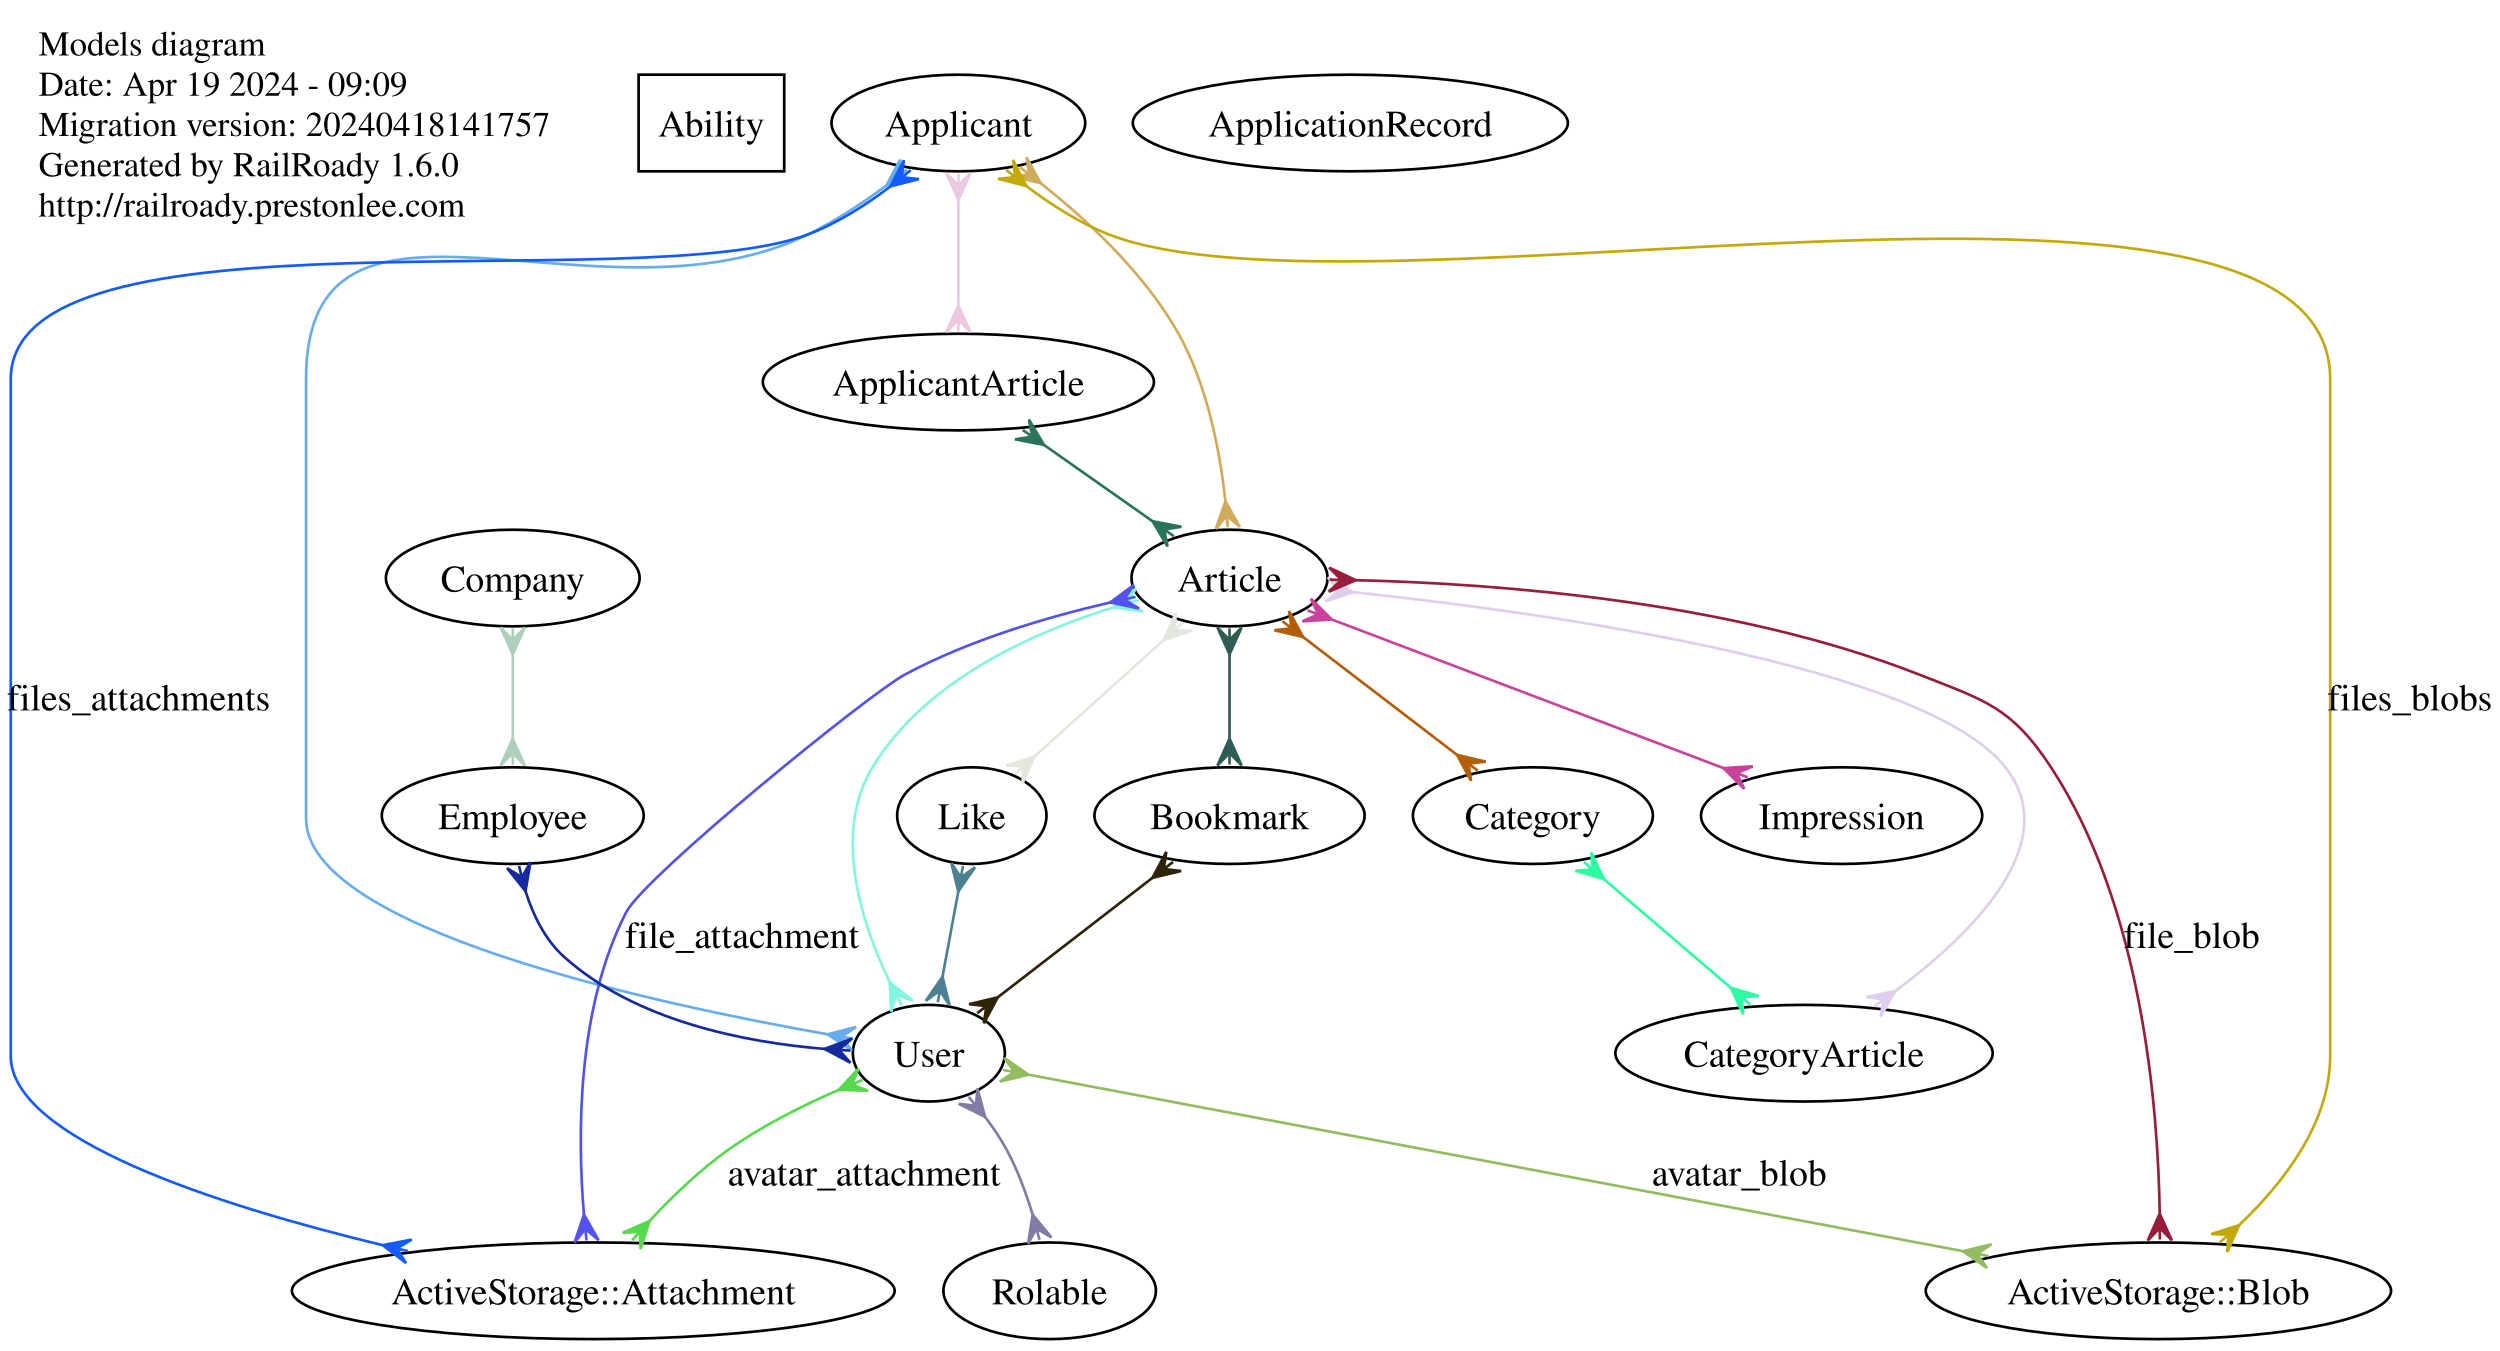
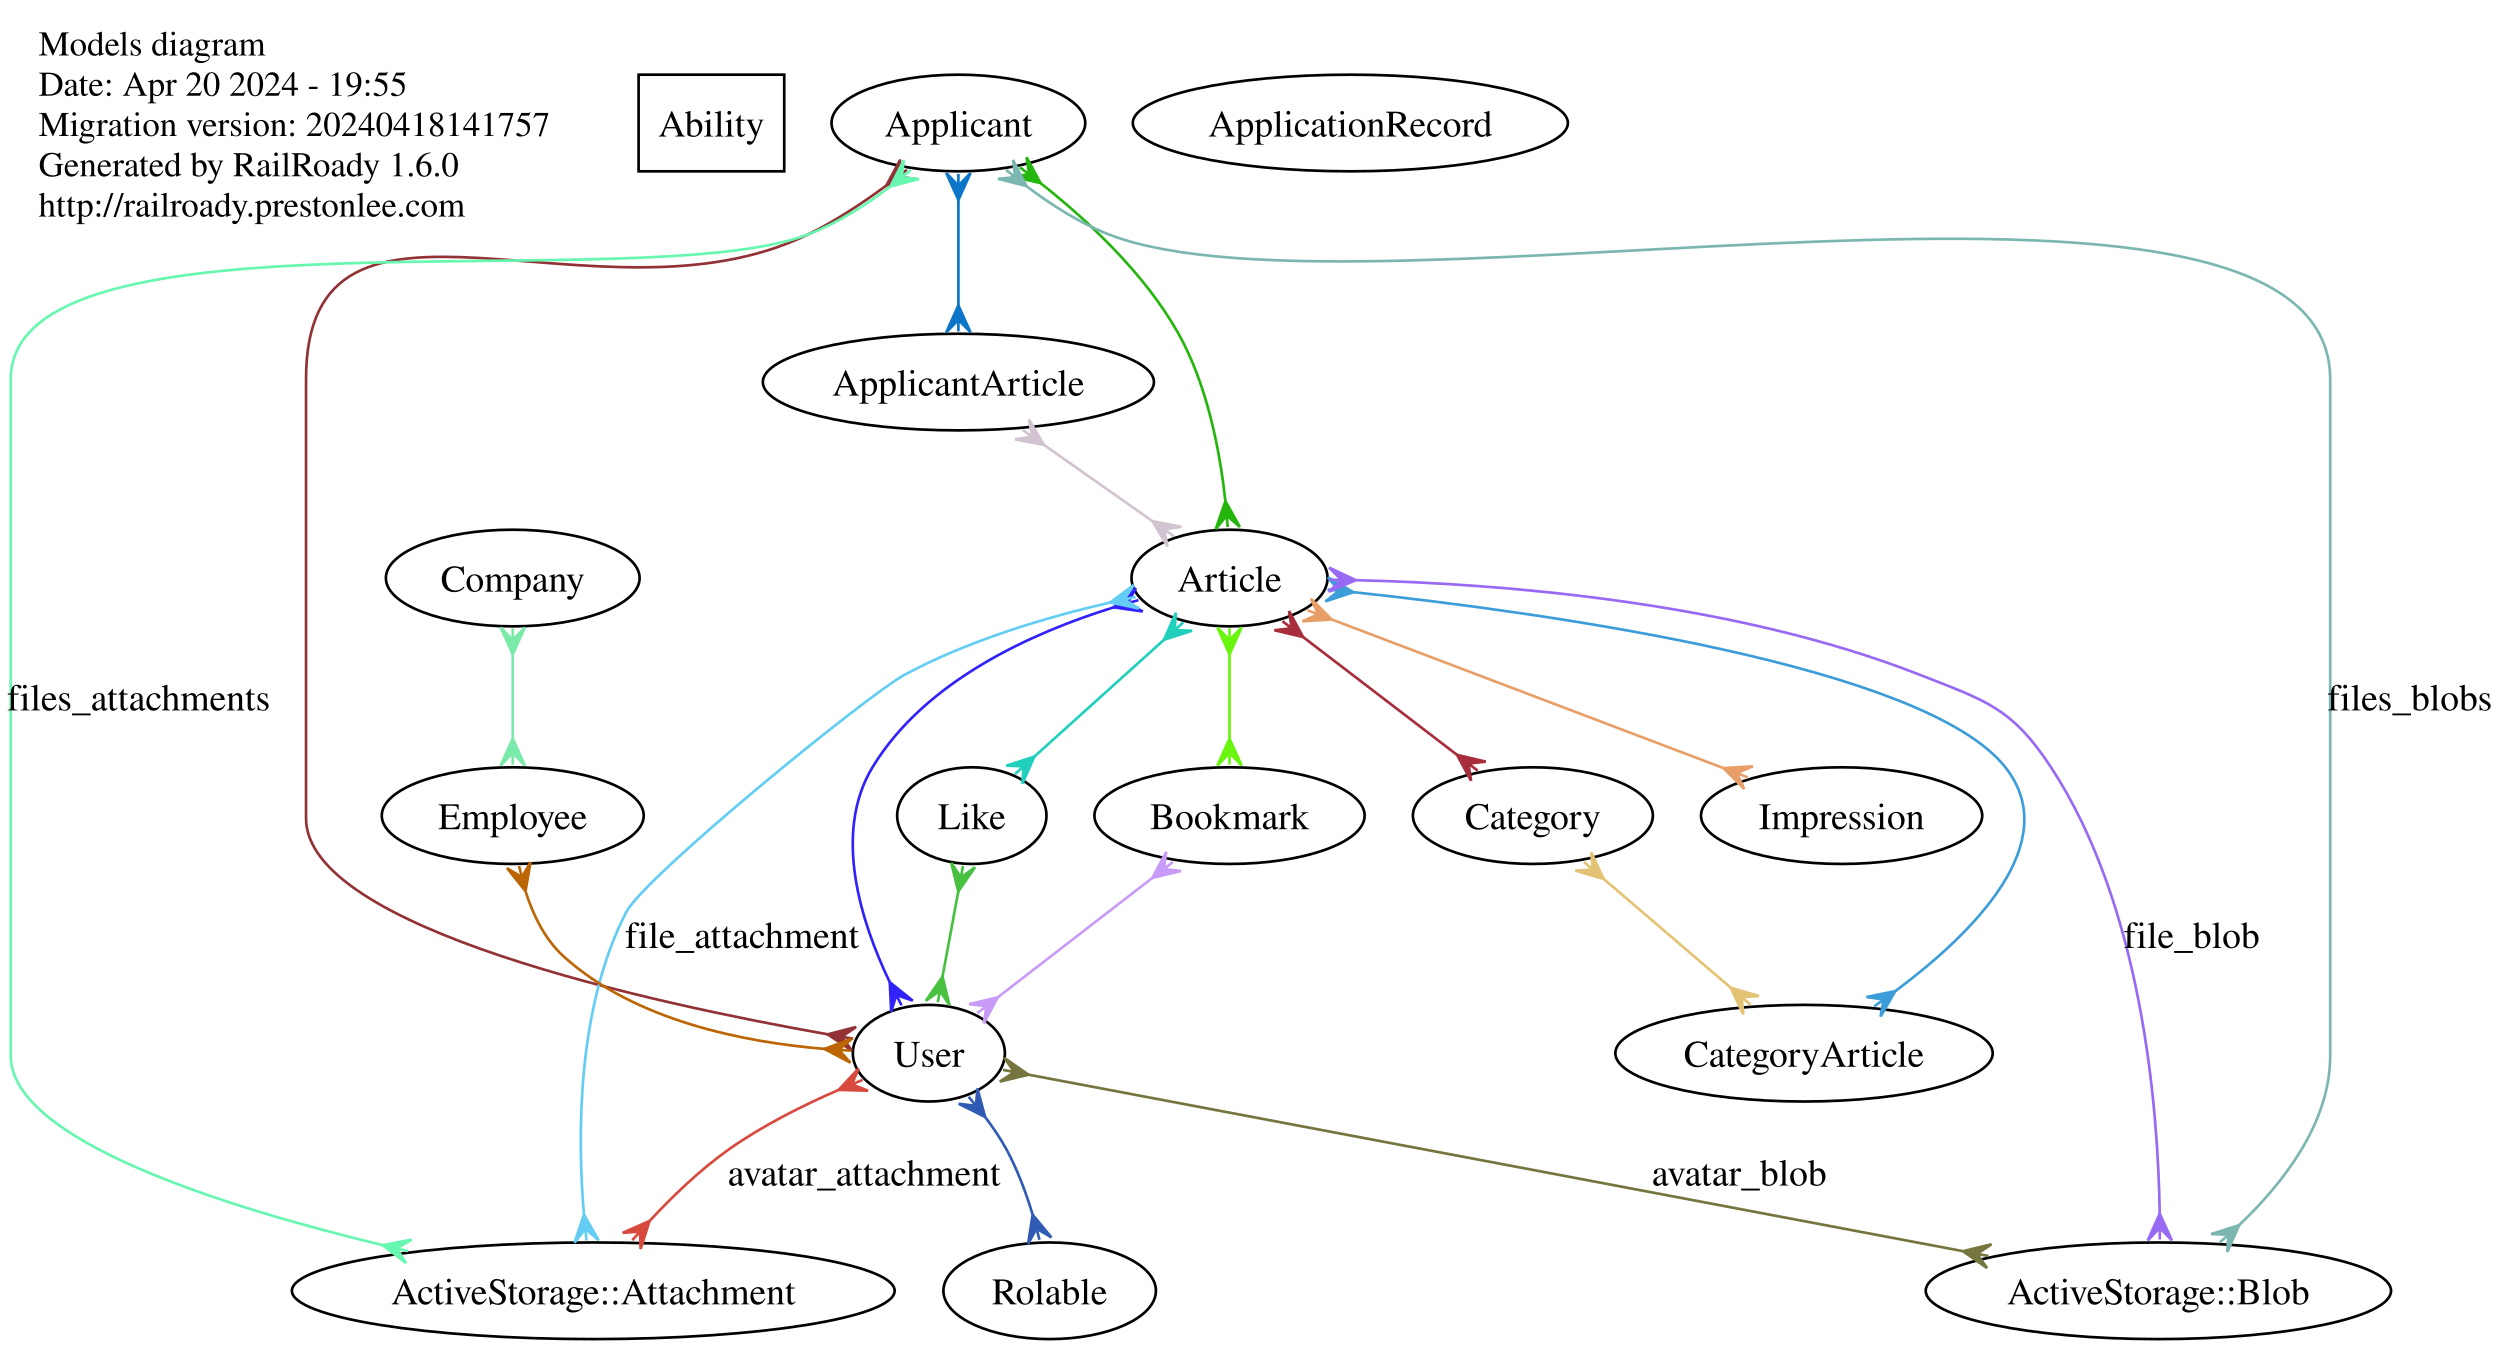
<svg xmlns="http://www.w3.org/2000/svg" width="931pt" height="503pt" viewBox="0.00 0.00 931.25 502.50">
  <g id="graph0" class="graph" transform="scale(1 1) rotate(0) translate(4 498.5)">
    <polygon fill="none" stroke="none" points="-4,4 -4,-498.5 927.25,-498.5 927.25,4 -4,4" />
    <g id="node1" class="node">
      <text text-anchor="start" x="10.38" y="-478.15" font-family="Times,serif" font-size="13.00">Models diagram</text>
-       <text text-anchor="start" x="10.38" y="-463.15" font-family="Times,serif" font-size="13.00">Date: Apr 19 2024 - 09:09</text>
+       <text text-anchor="start" x="10.38" y="-463.15" font-family="Times,serif" font-size="13.00">Date: Apr 20 2024 - 19:55</text>
      <text text-anchor="start" x="10.38" y="-448.15" font-family="Times,serif" font-size="13.00">Migration version: 20240418141757</text>
      <text text-anchor="start" x="10.38" y="-433.15" font-family="Times,serif" font-size="13.00">Generated by RailRoady 1.6.0</text>
      <text text-anchor="start" x="10.38" y="-418.15" font-family="Times,serif" font-size="13.00">http://railroady.prestonlee.com</text>
    </g>
    <g id="node2" class="node">
      <polygon fill="none" stroke="black" points="288.12,-471 233.88,-471 233.88,-435 288.12,-435 288.12,-471" />
      <text text-anchor="middle" x="261" y="-447.95" font-family="Times,serif" font-size="14.00">Ability</text>
    </g>
    <g id="node3" class="node">
      <ellipse fill="none" stroke="black" cx="353" cy="-453" rx="47.26" ry="18" />
      <text text-anchor="middle" x="353" y="-447.95" font-family="Times,serif" font-size="14.00">Applicant</text>
    </g>
    <g id="node4" class="node">
      <ellipse fill="none" stroke="black" cx="353" cy="-356.5" rx="72.85" ry="18" />
      <text text-anchor="middle" x="353" y="-351.45" font-family="Times,serif" font-size="14.00">ApplicantArticle</text>
    </g>
    <g id="edge1" class="edge">
-       <path fill="none" stroke="#ebc9e1" d="M353,-424.26C353,-411.86 353,-397.28 353,-384.91" />
-       <polygon fill="#ebc9e1" stroke="#ebc9e1" points="353,-424.33 348.5,-434.33 353,-429.67 353,-434 353,-434 353,-434 353,-429.67 357.5,-434.33 353,-424.33" />
-       <polygon fill="#ebc9e1" stroke="#ebc9e1" points="353,-385.06 357.5,-375.06 353,-379.72 353,-375.39 353,-375.39 353,-375.39 353,-379.72 348.5,-375.06 353,-385.06" />
+       <path fill="none" stroke="#0a75c9" d="M353,-424.26C353,-411.86 353,-397.28 353,-384.91" />
+       <polygon fill="#0a75c9" stroke="#0a75c9" points="353,-424.33 348.5,-434.33 353,-429.67 353,-434 353,-434 353,-434 353,-429.67 357.5,-434.33 353,-424.33" />
+       <polygon fill="#0a75c9" stroke="#0a75c9" points="353,-385.06 357.5,-375.06 353,-379.72 353,-375.39 353,-375.39 353,-375.39 353,-379.72 348.5,-375.06 353,-385.06" />
    </g>
    <g id="node6" class="node">
      <ellipse fill="none" stroke="black" cx="454" cy="-283.5" rx="36.51" ry="18" />
      <text text-anchor="middle" x="454" y="-278.45" font-family="Times,serif" font-size="14.00">Article</text>
    </g>
    <g id="edge2" class="edge">
-       <path fill="none" stroke="#d0ab5b" d="M383.26,-430.88C401.01,-416.9 422.38,-397.02 435,-374.5 445.77,-355.29 450.45,-330.65 452.48,-312.01" />
-       <polygon fill="#d0ab5b" stroke="#d0ab5b" points="383.61,-430.61 372.93,-433.1 379.37,-433.85 375.93,-436.47 375.93,-436.47 375.93,-436.47 379.37,-433.85 378.39,-440.25 383.61,-430.61" />
-       <polygon fill="#d0ab5b" stroke="#d0ab5b" points="452.47,-312.11 457.84,-302.55 452.94,-306.8 453.33,-302.48 453.33,-302.48 453.33,-302.48 452.94,-306.8 448.88,-301.75 452.47,-312.11" />
+       <path fill="none" stroke="#25b60e" d="M383.26,-430.88C401.01,-416.9 422.38,-397.02 435,-374.5 445.77,-355.29 450.45,-330.65 452.48,-312.01" />
+       <polygon fill="#25b60e" stroke="#25b60e" points="383.61,-430.61 372.93,-433.1 379.37,-433.85 375.93,-436.47 375.93,-436.47 375.93,-436.47 379.37,-433.85 378.39,-440.25 383.61,-430.61" />
+       <polygon fill="#25b60e" stroke="#25b60e" points="452.47,-312.11 457.84,-302.55 452.94,-306.8 453.33,-302.48 453.33,-302.48 453.33,-302.48 452.94,-306.8 448.88,-301.75 452.47,-312.11" />
    </g>
    <g id="node13" class="node">
      <ellipse fill="none" stroke="black" cx="342" cy="-106.5" rx="28.32" ry="18" />
      <text text-anchor="middle" x="342" y="-101.45" font-family="Times,serif" font-size="14.00">User</text>
    </g>
    <g id="edge3" class="edge">
-       <path fill="none" stroke="#67adee" d="M326.28,-429.8C317.37,-423.21 307.13,-416.44 297,-411.5 219.24,-373.59 110,-444.01 110,-357.5 110,-357.5 110,-357.5 110,-194 110,-152.99 238.86,-125.06 304.51,-113.5" />
-       <polygon fill="#67adee" stroke="#67adee" points="326.16,-429.71 331.35,-439.37 330.39,-432.96 333.82,-435.59 333.82,-435.59 333.82,-435.59 330.39,-432.96 336.83,-432.23 326.16,-429.71" />
-       <polygon fill="#67adee" stroke="#67adee" points="304.29,-113.53 314.91,-116.27 309.55,-112.63 313.82,-111.89 313.82,-111.89 313.82,-111.89 309.55,-112.63 313.38,-107.4 304.29,-113.53" />
+       <path fill="none" stroke="#923235" d="M326.28,-429.8C317.37,-423.21 307.13,-416.44 297,-411.5 219.24,-373.59 110,-444.01 110,-357.5 110,-357.5 110,-357.5 110,-194 110,-152.99 238.86,-125.06 304.51,-113.5" />
+       <polygon fill="#923235" stroke="#923235" points="326.16,-429.71 331.35,-439.37 330.39,-432.96 333.82,-435.59 333.82,-435.59 333.82,-435.59 330.39,-432.96 336.83,-432.23 326.16,-429.71" />
+       <polygon fill="#923235" stroke="#923235" points="304.29,-113.53 314.91,-116.27 309.55,-112.63 313.82,-111.89 313.82,-111.89 313.82,-111.89 309.55,-112.63 313.38,-107.4 304.29,-113.53" />
    </g>
    <g id="node14" class="node">
      <ellipse fill="none" stroke="black" cx="217" cy="-18" rx="112.26" ry="18" />
      <text text-anchor="middle" x="217" y="-12.95" font-family="Times,serif" font-size="14.00">ActiveStorage::Attachment</text>
    </g>
    <g id="edge4" class="edge">
-       <path fill="none" stroke="#145bfc" d="M327.62,-429.32C318.55,-422.45 307.88,-415.63 297,-411.5 234.29,-387.67 0,-424.58 0,-357.5 0,-357.5 0,-357.5 0,-105.5 0,-74.65 76.61,-49.93 138.8,-34.93" />
-       <polygon fill="#145bfc" stroke="#145bfc" points="327.7,-429.39 332.69,-439.15 331.86,-432.72 335.24,-435.42 335.24,-435.42 335.24,-435.42 331.86,-432.72 338.32,-432.12 327.7,-429.39" />
-       <polygon fill="#145bfc" stroke="#145bfc" points="138.58,-34.99 149.35,-37.07 143.77,-33.76 147.99,-32.77 147.99,-32.77 147.99,-32.77 143.77,-33.76 147.28,-28.31 138.58,-34.99" />
+       <path fill="none" stroke="#67f7b0" d="M327.62,-429.32C318.55,-422.45 307.88,-415.63 297,-411.5 234.29,-387.67 0,-424.58 0,-357.5 0,-357.5 0,-357.5 0,-105.5 0,-74.65 76.61,-49.93 138.8,-34.93" />
+       <polygon fill="#67f7b0" stroke="#67f7b0" points="327.7,-429.39 332.69,-439.15 331.86,-432.72 335.24,-435.42 335.24,-435.42 335.24,-435.42 331.86,-432.72 338.32,-432.12 327.7,-429.39" />
+       <polygon fill="#67f7b0" stroke="#67f7b0" points="138.58,-34.99 149.35,-37.07 143.77,-33.76 147.99,-32.77 147.99,-32.77 147.99,-32.77 143.77,-33.76 147.28,-28.31 138.58,-34.99" />
      <text text-anchor="middle" x="47.62" y="-234.2" font-family="Times,serif" font-size="14.00">files_attachments</text>
    </g>
    <g id="node15" class="node">
      <ellipse fill="none" stroke="black" cx="800" cy="-18" rx="86.67" ry="18" />
      <text text-anchor="middle" x="800" y="-12.95" font-family="Times,serif" font-size="14.00">ActiveStorage::Blob</text>
    </g>
    <g id="edge5" class="edge">
-       <path fill="none" stroke="#c3a90a" d="M378.43,-429.43C387.49,-422.57 398.16,-415.73 409,-411.5 503.85,-374.48 864,-459.32 864,-357.5 864,-357.5 864,-357.5 864,-105.5 864,-80.55 846.58,-58.09 829.92,-42.32" />
-       <polygon fill="#c3a90a" stroke="#c3a90a" points="378.35,-429.5 367.73,-432.21 374.18,-432.82 370.79,-435.52 370.79,-435.52 370.79,-435.52 374.18,-432.82 373.34,-439.25 378.35,-429.5" />
-       <polygon fill="#c3a90a" stroke="#c3a90a" points="830.08,-42.45 825.64,-32.43 826.11,-38.89 822.88,-36 822.88,-36 822.88,-36 826.11,-38.89 819.63,-39.12 830.08,-42.45" />
+       <path fill="none" stroke="#7bb7b0" d="M378.43,-429.43C387.49,-422.57 398.16,-415.73 409,-411.5 503.85,-374.48 864,-459.32 864,-357.5 864,-357.5 864,-357.5 864,-105.5 864,-80.55 846.58,-58.09 829.92,-42.32" />
+       <polygon fill="#7bb7b0" stroke="#7bb7b0" points="378.35,-429.5 367.73,-432.21 374.18,-432.82 370.79,-435.52 370.79,-435.52 370.79,-435.52 374.18,-432.82 373.34,-439.25 378.35,-429.5" />
+       <polygon fill="#7bb7b0" stroke="#7bb7b0" points="830.08,-42.45 825.64,-32.43 826.11,-38.89 822.88,-36 822.88,-36 822.88,-36 826.11,-38.89 819.63,-39.12 830.08,-42.45" />
      <text text-anchor="middle" x="893.62" y="-234.2" font-family="Times,serif" font-size="14.00">files_blobs</text>
    </g>
    <g id="edge6" class="edge">
-       <path fill="none" stroke="#2a745d" d="M384.96,-333.03C397.95,-323.9 412.84,-313.44 425.45,-304.57" />
-       <polygon fill="#2a745d" stroke="#2a745d" points="384.88,-333.09 374.11,-335.16 380.52,-336.16 376.97,-338.65 376.97,-338.65 376.97,-338.65 380.52,-336.16 379.29,-342.52 384.88,-333.09" />
-       <polygon fill="#2a745d" stroke="#2a745d" points="425.32,-304.66 436.09,-302.59 429.68,-301.59 433.23,-299.1 433.23,-299.1 433.23,-299.1 429.68,-301.59 430.91,-295.23 425.32,-304.66" />
+       <path fill="none" stroke="#d1c3cf" d="M384.96,-333.03C397.95,-323.9 412.84,-313.44 425.45,-304.57" />
+       <polygon fill="#d1c3cf" stroke="#d1c3cf" points="384.88,-333.09 374.11,-335.16 380.52,-336.16 376.97,-338.65 376.97,-338.65 376.97,-338.65 380.52,-336.16 379.29,-342.52 384.88,-333.09" />
+       <polygon fill="#d1c3cf" stroke="#d1c3cf" points="425.32,-304.66 436.09,-302.59 429.68,-301.59 433.23,-299.1 433.23,-299.1 433.23,-299.1 429.68,-301.59 430.91,-295.23 425.32,-304.66" />
    </g>
    <g id="node5" class="node">
      <ellipse fill="none" stroke="black" cx="499" cy="-453" rx="81.04" ry="18" />
      <text text-anchor="middle" x="499" y="-447.95" font-family="Times,serif" font-size="14.00">ApplicationRecord</text>
    </g>
    <g id="node7" class="node">
      <ellipse fill="none" stroke="black" cx="454" cy="-195" rx="50.33" ry="18" />
      <text text-anchor="middle" x="454" y="-189.95" font-family="Times,serif" font-size="14.00">Bookmark</text>
    </g>
    <g id="edge8" class="edge">
-       <path fill="none" stroke="#2d5d54" d="M454,-255.1C454,-245.06 454,-233.69 454,-223.63" />
-       <polygon fill="#2d5d54" stroke="#2d5d54" points="454,-255.08 449.5,-265.08 454,-260.41 454,-264.74 454,-264.74 454,-264.74 454,-260.41 458.5,-265.08 454,-255.08" />
-       <polygon fill="#2d5d54" stroke="#2d5d54" points="454,-223.68 458.5,-213.68 454,-218.35 454,-214.02 454,-214.02 454,-214.02 454,-218.35 449.5,-213.68 454,-223.68" />
+       <path fill="none" stroke="#69f50d" d="M454,-255.1C454,-245.06 454,-233.69 454,-223.63" />
+       <polygon fill="#69f50d" stroke="#69f50d" points="454,-255.08 449.5,-265.08 454,-260.41 454,-264.74 454,-264.74 454,-264.74 454,-260.41 458.5,-265.08 454,-255.08" />
+       <polygon fill="#69f50d" stroke="#69f50d" points="454,-223.68 458.5,-213.68 454,-218.35 454,-214.02 454,-214.02 454,-214.02 454,-218.35 449.5,-213.68 454,-223.68" />
    </g>
    <g id="node8" class="node">
      <ellipse fill="none" stroke="black" cx="567" cy="-195" rx="44.7" ry="18" />
      <text text-anchor="middle" x="567" y="-189.95" font-family="Times,serif" font-size="14.00">Category</text>
    </g>
    <g id="edge11" class="edge">
-       <path fill="none" stroke="#b45d07" d="M481.38,-261.54C498.78,-248.22 521.24,-231.03 538.8,-217.59" />
-       <polygon fill="#b45d07" stroke="#b45d07" points="481.38,-261.54 470.7,-264.05 477.14,-264.79 473.7,-267.42 473.7,-267.42 473.7,-267.42 477.14,-264.79 476.17,-271.2 481.38,-261.54" />
-       <polygon fill="#b45d07" stroke="#b45d07" points="538.77,-217.61 549.44,-215.11 543,-214.37 546.44,-211.74 546.44,-211.74 546.44,-211.74 543,-214.37 543.97,-207.96 538.77,-217.61" />
+       <path fill="none" stroke="#a72d3d" d="M481.38,-261.54C498.78,-248.22 521.24,-231.03 538.8,-217.59" />
+       <polygon fill="#a72d3d" stroke="#a72d3d" points="481.38,-261.54 470.7,-264.05 477.14,-264.79 473.7,-267.42 473.7,-267.42 473.7,-267.42 477.14,-264.79 476.17,-271.2 481.38,-261.54" />
+       <polygon fill="#a72d3d" stroke="#a72d3d" points="538.77,-217.61 549.44,-215.11 543,-214.37 546.44,-211.74 546.44,-211.74 546.44,-211.74 543,-214.37 543.97,-207.96 538.77,-217.61" />
    </g>
    <g id="node9" class="node">
      <ellipse fill="none" stroke="black" cx="668" cy="-106.5" rx="70.29" ry="18" />
      <text text-anchor="middle" x="668" y="-101.45" font-family="Times,serif" font-size="14.00">CategoryArticle</text>
    </g>
    <g id="edge10" class="edge">
-       <path fill="none" stroke="#dfceec" d="M499.78,-278.27C573.48,-270.4 713.22,-250.79 743,-213 765.03,-185.05 731.1,-151.3 702.02,-129.63" />
-       <polygon fill="#dfceec" stroke="#dfceec" points="500.11,-278.23 489.7,-274.79 494.81,-278.78 490.5,-279.23 490.5,-279.23 490.5,-279.23 494.81,-278.78 490.63,-283.74 500.11,-278.23" />
-       <polygon fill="#dfceec" stroke="#dfceec" points="702,-129.62 696.5,-120.13 697.66,-126.5 694.15,-123.98 694.15,-123.98 694.15,-123.98 697.66,-126.5 691.25,-127.43 702,-129.62" />
+       <path fill="none" stroke="#3d9dd9" d="M499.78,-278.27C573.48,-270.4 713.22,-250.79 743,-213 765.03,-185.05 731.1,-151.3 702.02,-129.63" />
+       <polygon fill="#3d9dd9" stroke="#3d9dd9" points="500.11,-278.23 489.7,-274.79 494.81,-278.78 490.5,-279.23 490.5,-279.23 490.5,-279.23 494.81,-278.78 490.63,-283.74 500.11,-278.23" />
+       <polygon fill="#3d9dd9" stroke="#3d9dd9" points="702,-129.62 696.5,-120.13 697.66,-126.5 694.15,-123.98 694.15,-123.98 694.15,-123.98 697.66,-126.5 691.25,-127.43 702,-129.62" />
    </g>
    <g id="node12" class="node">
      <ellipse fill="none" stroke="black" cx="358" cy="-195" rx="27.81" ry="18" />
      <text text-anchor="middle" x="358" y="-189.95" font-family="Times,serif" font-size="14.00">Like</text>
    </g>
    <g id="edge9" class="edge">
-       <path fill="none" stroke="#e3e8dc" d="M429.63,-260.54C414.77,-247.15 395.88,-230.13 381.23,-216.93" />
-       <polygon fill="#e3e8dc" stroke="#e3e8dc" points="429.6,-260.51 434.02,-270.55 433.56,-264.09 436.78,-266.99 436.78,-266.99 436.78,-266.99 433.56,-264.09 440.04,-263.87 429.6,-260.51" />
-       <polygon fill="#e3e8dc" stroke="#e3e8dc" points="381.26,-216.95 376.84,-206.92 377.29,-213.38 374.07,-210.48 374.07,-210.48 374.07,-210.48 377.29,-213.38 370.81,-213.6 381.26,-216.95" />
+       <path fill="none" stroke="#20d0bc" d="M429.63,-260.54C414.77,-247.15 395.88,-230.13 381.23,-216.93" />
+       <polygon fill="#20d0bc" stroke="#20d0bc" points="429.6,-260.51 434.02,-270.55 433.56,-264.09 436.78,-266.99 436.78,-266.99 436.78,-266.99 433.56,-264.09 440.04,-263.87 429.6,-260.51" />
+       <polygon fill="#20d0bc" stroke="#20d0bc" points="381.26,-216.95 376.84,-206.92 377.29,-213.38 374.07,-210.48 374.07,-210.48 374.07,-210.48 377.29,-213.38 370.81,-213.6 381.26,-216.95" />
    </g>
    <g id="edge7" class="edge">
-       <path fill="none" stroke="#84f5df" d="M411.02,-272.64C380.05,-263.05 340.43,-245.07 321,-213 306.17,-188.51 316.63,-155.52 327.41,-132.99" />
-       <polygon fill="#84f5df" stroke="#84f5df" points="410.81,-272.58 419.15,-279.7 415.93,-274.07 420.09,-275.28 420.09,-275.28 420.09,-275.28 415.93,-274.07 421.67,-271.06 410.81,-272.58" />
-       <polygon fill="#84f5df" stroke="#84f5df" points="327.44,-132.94 336,-126.08 329.87,-128.19 331.84,-124.33 331.84,-124.33 331.84,-124.33 329.87,-128.19 327.98,-121.98 327.44,-132.94" />
+       <path fill="none" stroke="#3122fa" d="M411.02,-272.64C380.05,-263.05 340.43,-245.07 321,-213 306.17,-188.51 316.63,-155.52 327.41,-132.99" />
+       <polygon fill="#3122fa" stroke="#3122fa" points="410.81,-272.58 419.15,-279.7 415.93,-274.07 420.09,-275.28 420.09,-275.28 420.09,-275.28 415.93,-274.07 421.67,-271.06 410.81,-272.58" />
+       <polygon fill="#3122fa" stroke="#3122fa" points="327.44,-132.94 336,-126.08 329.87,-128.19 331.84,-124.33 331.84,-124.33 331.84,-124.33 329.87,-128.19 327.98,-121.98 327.44,-132.94" />
    </g>
    <g id="edge13" class="edge">
-       <path fill="none" stroke="#5452ed" d="M409.53,-274.39C385.87,-268.93 356.82,-260.32 333,-247.5 319.66,-240.32 236.19,-172.47 229.25,-159 210.91,-123.42 211.05,-75.96 213.51,-46.44" />
-       <polygon fill="#5452ed" stroke="#5452ed" points="409.56,-274.4 418.36,-280.94 414.77,-275.54 419,-276.47 419,-276.47 419,-276.47 414.77,-275.54 420.29,-272.15 409.56,-274.4" />
-       <polygon fill="#5452ed" stroke="#5452ed" points="213.52,-46.36 218.98,-36.85 214.04,-41.05 214.47,-36.74 214.47,-36.74 214.47,-36.74 214.04,-41.05 210.02,-35.97 213.52,-46.36" />
+       <path fill="none" stroke="#64cdf3" d="M409.53,-274.39C385.87,-268.93 356.82,-260.32 333,-247.5 319.66,-240.32 236.19,-172.47 229.25,-159 210.91,-123.42 211.05,-75.96 213.51,-46.44" />
+       <polygon fill="#64cdf3" stroke="#64cdf3" points="409.56,-274.4 418.36,-280.94 414.77,-275.54 419,-276.47 419,-276.47 419,-276.47 414.77,-275.54 420.29,-272.15 409.56,-274.4" />
+       <polygon fill="#64cdf3" stroke="#64cdf3" points="213.52,-46.36 218.98,-36.85 214.04,-41.05 214.47,-36.74 214.47,-36.74 214.47,-36.74 214.04,-41.05 210.02,-35.97 213.52,-46.36" />
      <text text-anchor="middle" x="272.38" y="-145.7" font-family="Times,serif" font-size="14.00">file_attachment</text>
    </g>
    <g id="edge14" class="edge">
-       <path fill="none" stroke="#971d3a" d="M501.11,-282.7C553.96,-281.44 641.4,-274.85 711,-247.5 735.79,-237.76 745.4,-235.27 760,-213 793.87,-161.35 799.9,-86.68 800.49,-46.71" />
-       <polygon fill="#971d3a" stroke="#971d3a" points="501.02,-282.7 490.94,-278.39 495.69,-282.8 491.36,-282.88 491.36,-282.88 491.36,-282.88 495.69,-282.8 491.11,-287.38 501.02,-282.7" />
-       <polygon fill="#971d3a" stroke="#971d3a" points="800.49,-46.74 805.03,-36.76 800.51,-41.41 800.52,-37.08 800.52,-37.08 800.52,-37.08 800.51,-41.41 796.03,-36.73 800.49,-46.74" />
+       <path fill="none" stroke="#986af3" d="M501.11,-282.7C553.96,-281.44 641.4,-274.85 711,-247.5 735.79,-237.76 745.4,-235.27 760,-213 793.87,-161.35 799.9,-86.68 800.49,-46.71" />
+       <polygon fill="#986af3" stroke="#986af3" points="501.02,-282.7 490.94,-278.39 495.69,-282.8 491.36,-282.88 491.36,-282.88 491.36,-282.88 495.69,-282.8 491.11,-287.38 501.02,-282.7" />
+       <polygon fill="#986af3" stroke="#986af3" points="800.49,-46.74 805.03,-36.76 800.51,-41.41 800.52,-37.08 800.52,-37.08 800.52,-37.08 800.51,-41.41 796.03,-36.73 800.49,-46.74" />
      <text text-anchor="middle" x="812.38" y="-145.7" font-family="Times,serif" font-size="14.00">file_blob</text>
    </g>
    <g id="node16" class="node">
      <ellipse fill="none" stroke="black" cx="682" cy="-195" rx="52.38" ry="18" />
      <text text-anchor="middle" x="682" y="-189.95" font-family="Times,serif" font-size="14.00">Impression</text>
    </g>
    <g id="edge12" class="edge">
-       <path fill="none" stroke="#ca429b" d="M492.04,-268.07C532.23,-252.82 595.53,-228.81 637.88,-212.74" />
-       <polygon fill="#ca429b" stroke="#ca429b" points="492.08,-268.05 481.13,-267.39 487.09,-269.95 483.04,-271.48 483.04,-271.48 483.04,-271.48 487.09,-269.95 484.32,-275.81 492.08,-268.05" />
-       <polygon fill="#ca429b" stroke="#ca429b" points="637.97,-212.7 648.92,-213.36 642.96,-210.81 647.01,-209.27 647.01,-209.27 647.01,-209.27 642.96,-210.81 645.73,-204.95 637.97,-212.7" />
+       <path fill="none" stroke="#e89f67" d="M492.04,-268.07C532.23,-252.82 595.53,-228.81 637.88,-212.74" />
+       <polygon fill="#e89f67" stroke="#e89f67" points="492.08,-268.05 481.13,-267.39 487.09,-269.95 483.04,-271.48 483.04,-271.48 483.04,-271.48 487.09,-269.95 484.32,-275.81 492.08,-268.05" />
+       <polygon fill="#e89f67" stroke="#e89f67" points="637.97,-212.7 648.92,-213.36 642.96,-210.81 647.01,-209.27 647.01,-209.27 647.01,-209.27 642.96,-210.81 645.73,-204.95 637.97,-212.7" />
    </g>
    <g id="edge15" class="edge">
-       <path fill="none" stroke="#2e2207" d="M425.28,-171.82C407.42,-158.02 384.64,-140.43 367.43,-127.14" />
-       <polygon fill="#2e2207" stroke="#2e2207" points="425.28,-171.82 430.44,-181.49 429.5,-175.08 432.93,-177.73 432.93,-177.73 432.93,-177.73 429.5,-175.08 435.94,-174.37 425.28,-171.82" />
-       <polygon fill="#2e2207" stroke="#2e2207" points="367.65,-127.31 362.48,-117.63 363.43,-124.05 360,-121.4 360,-121.4 360,-121.4 363.43,-124.05 356.98,-124.76 367.65,-127.31" />
+       <path fill="none" stroke="#c99bf8" d="M425.28,-171.82C407.42,-158.02 384.64,-140.43 367.43,-127.14" />
+       <polygon fill="#c99bf8" stroke="#c99bf8" points="425.28,-171.82 430.44,-181.49 429.5,-175.08 432.93,-177.73 432.93,-177.73 432.93,-177.73 429.5,-175.08 435.94,-174.37 425.28,-171.82" />
+       <polygon fill="#c99bf8" stroke="#c99bf8" points="367.65,-127.31 362.48,-117.63 363.43,-124.05 360,-121.4 360,-121.4 360,-121.4 363.43,-124.05 356.98,-124.76 367.65,-127.31" />
    </g>
    <g id="edge16" class="edge">
-       <path fill="none" stroke="#2dfca3" d="M593.09,-171.66C607.71,-159.14 625.92,-143.54 640.73,-130.86" />
-       <polygon fill="#2dfca3" stroke="#2dfca3" points="593.37,-171.41 582.85,-174.5 589.32,-174.88 586.03,-177.7 586.03,-177.7 586.03,-177.7 589.32,-174.88 588.71,-181.33 593.37,-171.41" />
-       <polygon fill="#2dfca3" stroke="#2dfca3" points="640.71,-130.87 651.23,-127.78 644.76,-127.4 648.05,-124.58 648.05,-124.58 648.05,-124.58 644.76,-127.4 645.38,-120.95 640.71,-130.87" />
+       <path fill="none" stroke="#e3c273" d="M593.09,-171.66C607.71,-159.14 625.92,-143.54 640.73,-130.86" />
+       <polygon fill="#e3c273" stroke="#e3c273" points="593.37,-171.41 582.85,-174.5 589.32,-174.88 586.03,-177.7 586.03,-177.7 586.03,-177.7 589.32,-174.88 588.71,-181.33 593.37,-171.41" />
+       <polygon fill="#e3c273" stroke="#e3c273" points="640.71,-130.87 651.23,-127.78 644.76,-127.4 648.05,-124.58 648.05,-124.58 648.05,-124.58 644.76,-127.4 645.38,-120.95 640.71,-130.87" />
    </g>
    <g id="node10" class="node">
      <ellipse fill="none" stroke="black" cx="187" cy="-283.5" rx="47.26" ry="18" />
      <text text-anchor="middle" x="187" y="-278.45" font-family="Times,serif" font-size="14.00">Company</text>
    </g>
    <g id="node11" class="node">
      <ellipse fill="none" stroke="black" cx="187" cy="-195" rx="48.79" ry="18" />
      <text text-anchor="middle" x="187" y="-189.95" font-family="Times,serif" font-size="14.00">Employee</text>
    </g>
    <g id="edge17" class="edge">
-       <path fill="none" stroke="#aed0bb" d="M187,-255.1C187,-245.06 187,-233.69 187,-223.63" />
-       <polygon fill="#aed0bb" stroke="#aed0bb" points="187,-255.08 182.5,-265.08 187,-260.41 187,-264.74 187,-264.74 187,-264.74 187,-260.41 191.5,-265.08 187,-255.08" />
-       <polygon fill="#aed0bb" stroke="#aed0bb" points="187,-223.68 191.5,-213.68 187,-218.35 187,-214.02 187,-214.02 187,-214.02 187,-218.35 182.5,-213.68 187,-223.68" />
+       <path fill="none" stroke="#7aeaaa" d="M187,-255.1C187,-245.06 187,-233.69 187,-223.63" />
+       <polygon fill="#7aeaaa" stroke="#7aeaaa" points="187,-255.08 182.5,-265.08 187,-260.41 187,-264.74 187,-264.74 187,-264.74 187,-260.41 191.5,-265.08 187,-255.08" />
+       <polygon fill="#7aeaaa" stroke="#7aeaaa" points="187,-223.68 191.5,-213.68 187,-218.35 187,-214.02 187,-214.02 187,-214.02 187,-218.35 182.5,-213.68 187,-223.68" />
    </g>
    <g id="edge18" class="edge">
-       <path fill="none" stroke="#152a9e" d="M191.76,-166.83C194.55,-157.99 198.99,-148.84 206,-142.5 232.54,-118.53 273.33,-110.53 303.31,-108.08" />
-       <polygon fill="#152a9e" stroke="#152a9e" points="191.75,-166.87 184.89,-175.43 190.42,-172.04 189.34,-176.23 189.34,-176.23 189.34,-176.23 190.42,-172.04 193.61,-177.68 191.75,-166.87" />
-       <polygon fill="#152a9e" stroke="#152a9e" points="303.11,-108.09 313.38,-111.94 308.44,-107.75 312.76,-107.47 312.76,-107.47 312.76,-107.47 308.44,-107.75 312.8,-102.96 303.11,-108.09" />
+       <path fill="none" stroke="#bb6505" d="M191.76,-166.83C194.55,-157.99 198.99,-148.84 206,-142.5 232.54,-118.53 273.33,-110.53 303.31,-108.08" />
+       <polygon fill="#bb6505" stroke="#bb6505" points="191.75,-166.87 184.89,-175.43 190.42,-172.04 189.34,-176.23 189.34,-176.23 189.34,-176.23 190.42,-172.04 193.61,-177.68 191.75,-166.87" />
+       <polygon fill="#bb6505" stroke="#bb6505" points="303.11,-108.09 313.38,-111.94 308.44,-107.75 312.76,-107.47 312.76,-107.47 312.76,-107.47 308.44,-107.75 312.8,-102.96 303.11,-108.09" />
    </g>
    <g id="edge19" class="edge">
-       <path fill="none" stroke="#4c8093" d="M353.01,-167C351.12,-156.79 348.97,-145.17 347.07,-134.92" />
-       <polygon fill="#4c8093" stroke="#4c8093" points="352.96,-166.75 350.35,-177.4 353.93,-171.99 354.72,-176.25 354.72,-176.25 354.72,-176.25 353.93,-171.99 359.2,-175.76 352.96,-166.75" />
-       <polygon fill="#4c8093" stroke="#4c8093" points="347.09,-135.01 349.7,-124.36 346.12,-129.77 345.33,-125.51 345.33,-125.51 345.33,-125.51 346.12,-129.77 340.85,-126 347.09,-135.01" />
+       <path fill="none" stroke="#48c141" d="M353.01,-167C351.12,-156.79 348.97,-145.17 347.07,-134.92" />
+       <polygon fill="#48c141" stroke="#48c141" points="352.96,-166.75 350.35,-177.4 353.93,-171.99 354.72,-176.25 354.72,-176.25 354.72,-176.25 353.93,-171.99 359.2,-175.76 352.96,-166.75" />
+       <polygon fill="#48c141" stroke="#48c141" points="347.09,-135.01 349.7,-124.36 346.12,-129.77 345.33,-125.51 345.33,-125.51 345.33,-125.51 346.12,-129.77 340.85,-126 347.09,-135.01" />
    </g>
    <g id="edge21" class="edge">
-       <path fill="none" stroke="#57d94d" d="M308.52,-92.89C295.09,-87.07 279.85,-79.45 267.25,-70.5 256.7,-63 246.45,-53.13 238,-44.04" />
-       <polygon fill="#57d94d" stroke="#57d94d" points="308.38,-92.83 315.88,-100.83 313.3,-94.88 317.3,-96.55 317.3,-96.55 317.3,-96.55 313.3,-94.88 319.34,-92.53 308.38,-92.83" />
-       <polygon fill="#57d94d" stroke="#57d94d" points="237.97,-44.02 234.63,-33.57 234.41,-40.05 231.51,-36.83 231.51,-36.83 231.51,-36.83 234.41,-40.05 227.94,-39.59 237.97,-44.02" />
+       <path fill="none" stroke="#d94a3e" d="M308.52,-92.89C295.09,-87.07 279.85,-79.45 267.25,-70.5 256.7,-63 246.45,-53.13 238,-44.04" />
+       <polygon fill="#d94a3e" stroke="#d94a3e" points="308.38,-92.83 315.88,-100.83 313.3,-94.88 317.3,-96.55 317.3,-96.55 317.3,-96.55 313.3,-94.88 319.34,-92.53 308.38,-92.83" />
+       <polygon fill="#d94a3e" stroke="#d94a3e" points="237.97,-44.02 234.63,-33.57 234.41,-40.05 231.51,-36.83 231.51,-36.83 231.51,-36.83 234.41,-40.05 227.94,-39.59 237.97,-44.02" />
      <text text-anchor="middle" x="317.88" y="-57.2" font-family="Times,serif" font-size="14.00">avatar_attachment</text>
    </g>
    <g id="edge22" class="edge">
-       <path fill="none" stroke="#93bc60" d="M378.82,-98.55C454.33,-84.28 627.97,-51.49 727.11,-32.77" />
-       <polygon fill="#93bc60" stroke="#93bc60" points="379.1,-98.49 368.43,-95.93 373.85,-99.48 369.6,-100.29 369.6,-100.29 369.6,-100.29 373.85,-99.48 370.1,-104.77 379.1,-98.49" />
-       <polygon fill="#93bc60" stroke="#93bc60" points="727.19,-32.75 737.85,-35.32 732.43,-31.76 736.69,-30.96 736.69,-30.96 736.69,-30.96 732.43,-31.76 736.18,-26.47 727.19,-32.75" />
+       <path fill="none" stroke="#74753f" d="M378.82,-98.55C454.33,-84.28 627.97,-51.49 727.11,-32.77" />
+       <polygon fill="#74753f" stroke="#74753f" points="379.1,-98.49 368.43,-95.93 373.85,-99.48 369.6,-100.29 369.6,-100.29 369.6,-100.29 373.85,-99.48 370.1,-104.77 379.1,-98.49" />
+       <polygon fill="#74753f" stroke="#74753f" points="727.19,-32.75 737.85,-35.32 732.43,-31.76 736.69,-30.96 736.69,-30.96 736.69,-30.96 732.43,-31.76 736.18,-26.47 727.19,-32.75" />
      <text text-anchor="middle" x="643.88" y="-57.2" font-family="Times,serif" font-size="14.00">avatar_blob</text>
    </g>
    <g id="node17" class="node">
      <ellipse fill="none" stroke="black" cx="387" cy="-18" rx="39.58" ry="18" />
      <text text-anchor="middle" x="387" y="-12.95" font-family="Times,serif" font-size="14.00">Rolable</text>
    </g>
    <g id="edge20" class="edge">
-       <path fill="none" stroke="#817ca6" d="M362.98,-82.71C365.94,-78.81 368.74,-74.67 371,-70.5 375.03,-63.06 378.21,-54.45 380.64,-46.43" />
-       <polygon fill="#817ca6" stroke="#817ca6" points="362.94,-82.77 353.12,-87.66 359.56,-86.9 356.82,-90.25 356.82,-90.25 356.82,-90.25 359.56,-86.9 360.09,-93.36 362.94,-82.77" />
-       <polygon fill="#817ca6" stroke="#817ca6" points="380.66,-46.33 387.65,-37.88 382.08,-41.19 383.22,-37.01 383.22,-37.01 383.22,-37.01 382.08,-41.19 378.97,-35.5 380.66,-46.33" />
+       <path fill="none" stroke="#305bb3" d="M362.98,-82.71C365.94,-78.81 368.74,-74.67 371,-70.5 375.03,-63.06 378.21,-54.45 380.64,-46.43" />
+       <polygon fill="#305bb3" stroke="#305bb3" points="362.94,-82.77 353.12,-87.66 359.56,-86.9 356.82,-90.25 356.82,-90.25 356.82,-90.25 359.56,-86.9 360.09,-93.36 362.94,-82.77" />
+       <polygon fill="#305bb3" stroke="#305bb3" points="380.66,-46.33 387.65,-37.88 382.08,-41.19 383.22,-37.01 383.22,-37.01 383.22,-37.01 382.08,-41.19 378.97,-35.5 380.66,-46.33" />
    </g>
  </g>
</svg>
